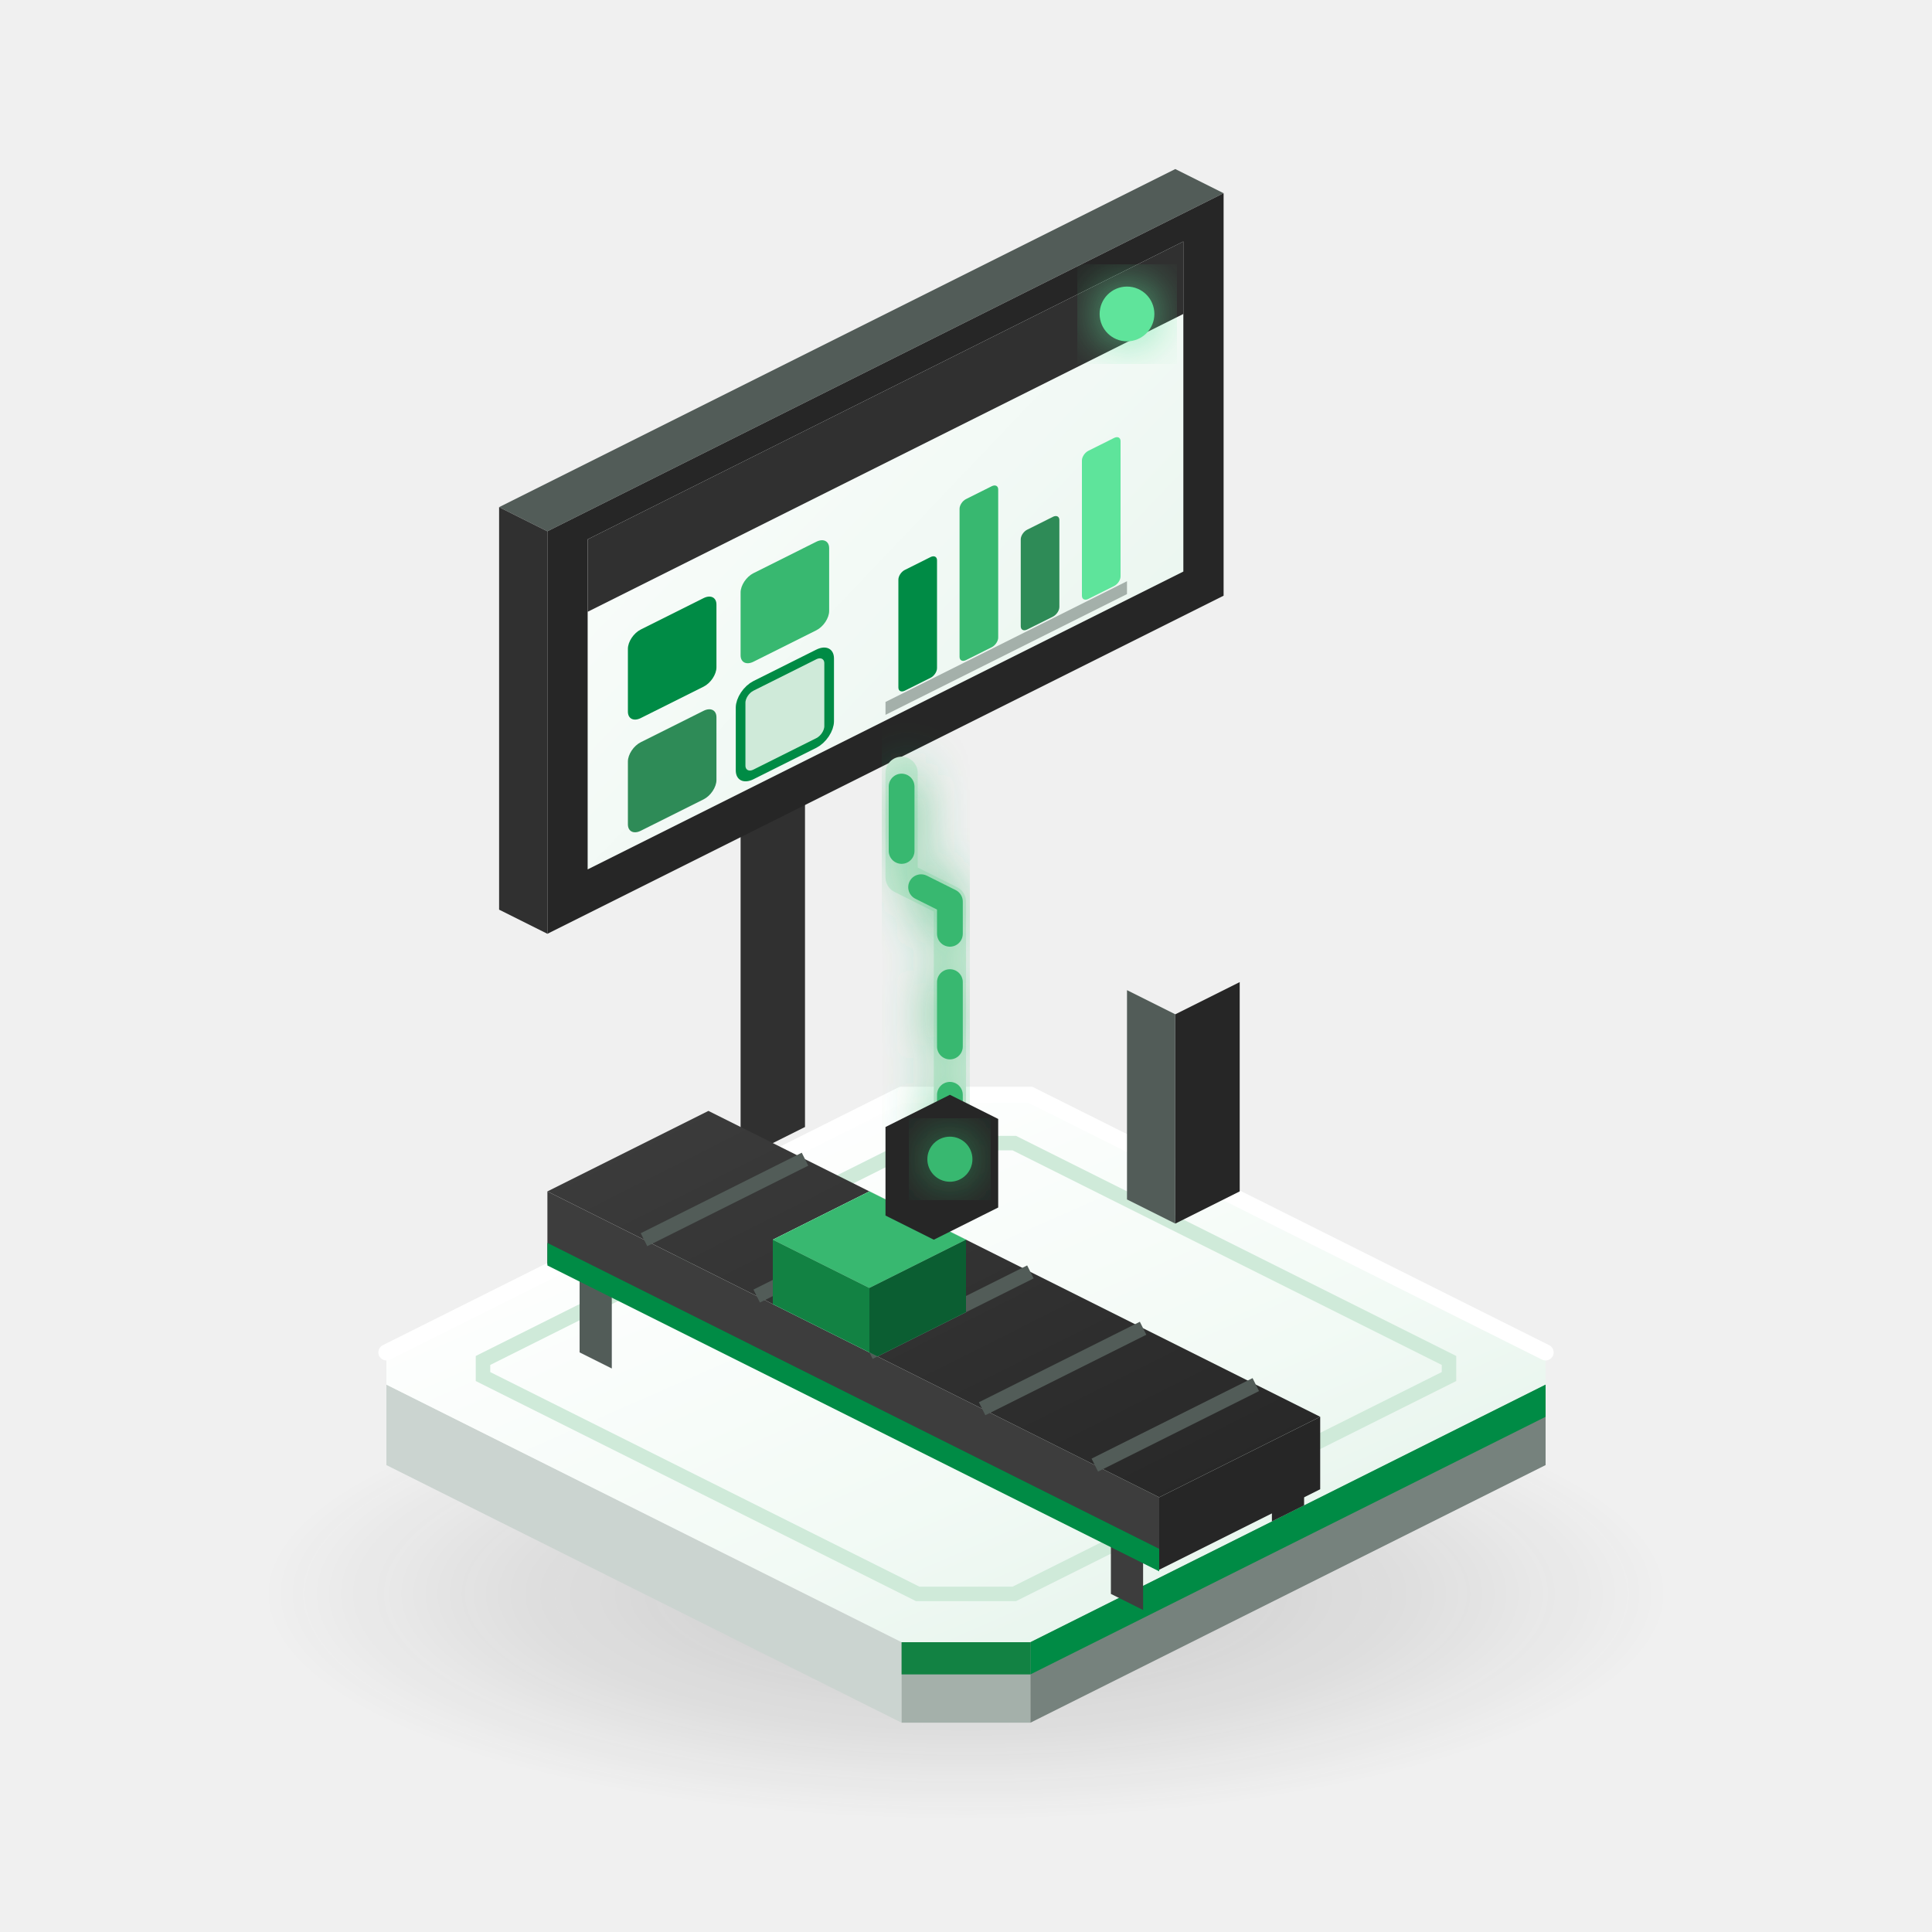
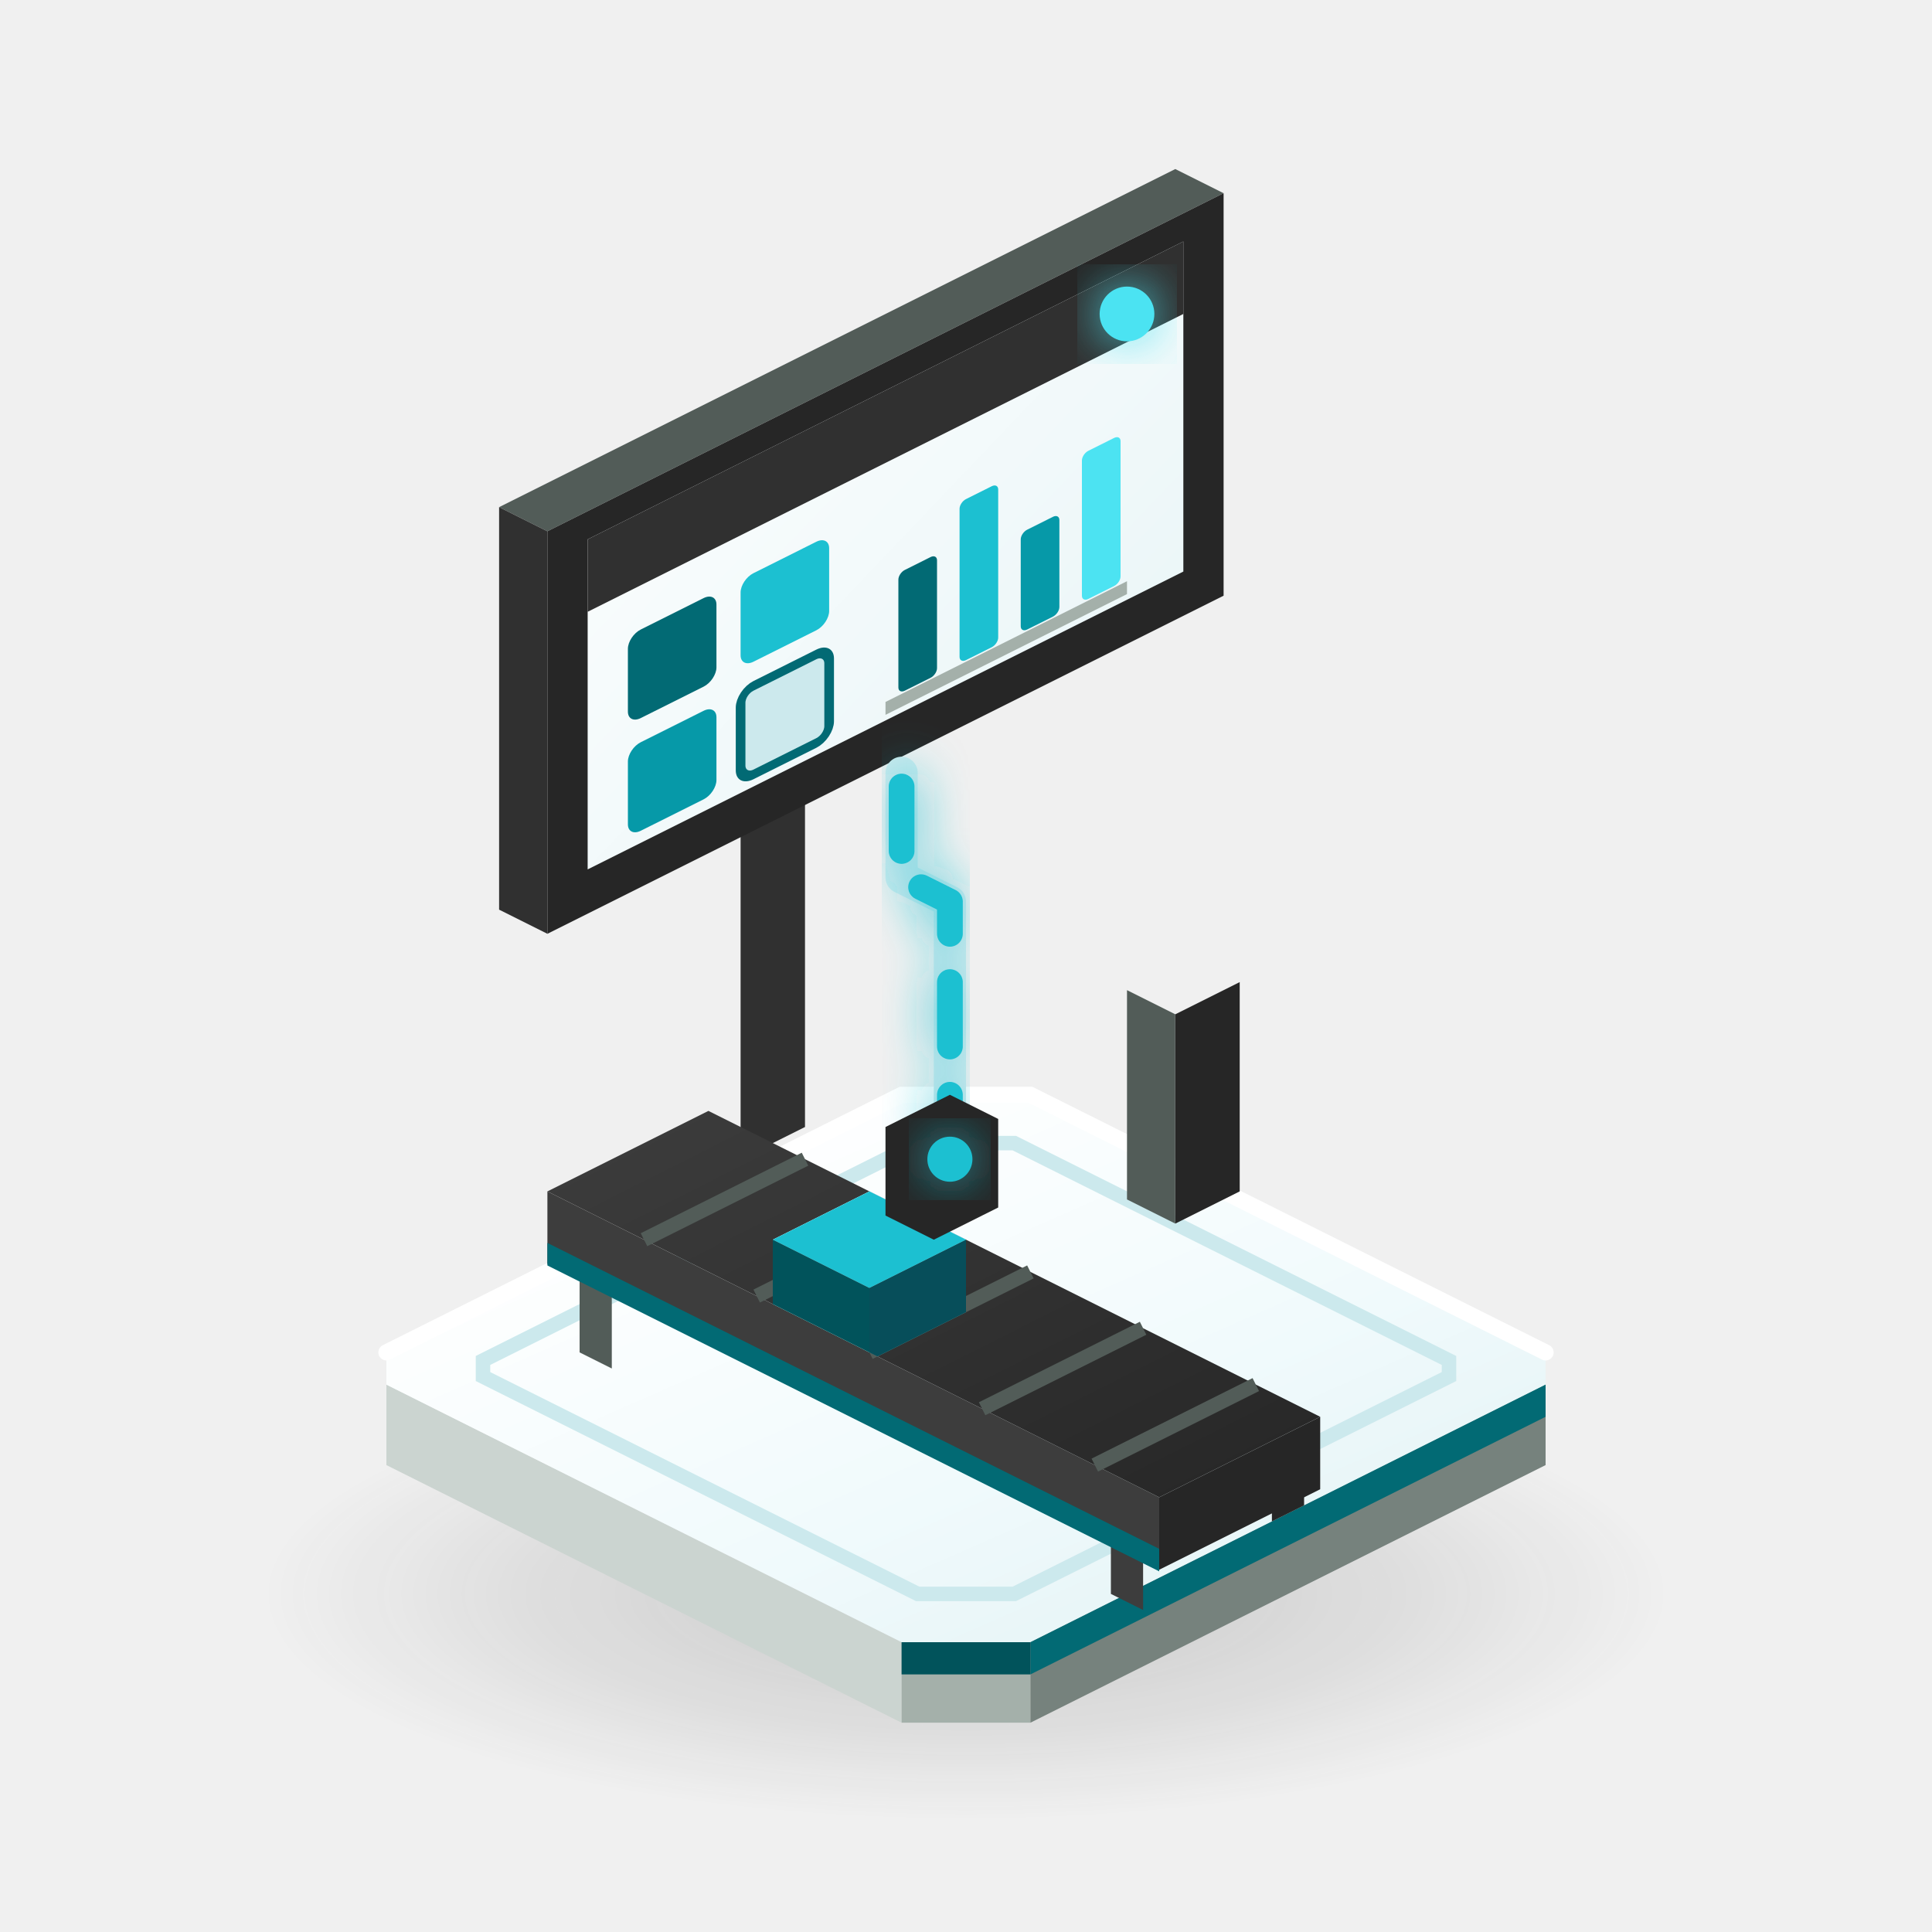
<svg xmlns="http://www.w3.org/2000/svg" viewBox="0 0 120 120" width="120" height="120" fill="none">
  <defs>
    <radialGradient id="mes-shadow" cx="50%" cy="50%" r="50%">
      <stop offset="0%" stop-color="#262626" stop-opacity="0.20" />
      <stop offset="65%" stop-color="#262626" stop-opacity="0.08" />
      <stop offset="100%" stop-color="#262626" stop-opacity="0" />
    </radialGradient>
    <linearGradient id="mes-deck" x1="20%" y1="15%" x2="85%" y2="85%">
      <stop offset="0%" stop-color="#FFFFFF" />
-       <stop offset="65%" stop-color="#F2FAF5" />
-       <stop offset="100%" stop-color="#E6F4EC" />
+       <stop offset="65%" stop-color="#F0FAFC" />
+       <stop offset="100%" stop-color="#E6F4F6" />
    </linearGradient>
    <linearGradient id="mes-screen-bg" x1="0%" y1="0%" x2="100%" y2="100%">
      <stop offset="0%" stop-color="#FFFFFF" />
-       <stop offset="100%" stop-color="#E6F4EC" />
+       <stop offset="100%" stop-color="#E6F4F6" />
    </linearGradient>
    <linearGradient id="mes-brand-grad" x1="0%" y1="0%" x2="100%" y2="100%">
-       <stop offset="0%" stop-color="#38B870" />
-       <stop offset="100%" stop-color="#008B45" />
+       <stop offset="0%" stop-color="#1CC0D1" />
+       <stop offset="100%" stop-color="#026A74" />
    </linearGradient>
    <linearGradient id="mes-belt" x1="0%" y1="0%" x2="100%" y2="100%">
      <stop offset="0%" stop-color="#3D3D3D" />
      <stop offset="100%" stop-color="#262626" />
    </linearGradient>
    <filter id="mes-glow" x="-40%" y="-40%" width="180%" height="180%">
      <feGaussianBlur stdDeviation="1.6" result="blur" />
      <feMerge>
        <feMergeNode in="blur" />
        <feMergeNode in="SourceGraphic" />
      </feMerge>
    </filter>
    <clipPath id="mes-belt-clip">
      <polygon points="34,74 44,69 82,88 72,93" />
    </clipPath>
    <style>
      .mes-part-1 { animation: mes-move 3.6s linear infinite; }
      .mes-part-2 { animation: mes-move 3.6s linear -1.2s infinite; }
      .mes-part-3 { animation: mes-move 3.6s linear -2.4s infinite; }
      .mes-uplink { stroke-dasharray: 4 3; animation: mes-stream 1.4s linear infinite; }
      .mes-led { animation: mes-pulse 2s ease-in-out infinite; }
      .mes-bar-1 { animation: mes-bar 2.8s ease-in-out infinite; }
      .mes-bar-2 { animation: mes-bar 2.8s ease-in-out -0.7s infinite; }
      .mes-bar-3 { animation: mes-bar 2.8s ease-in-out -1.4s infinite; }
      .mes-bar-4 { animation: mes-bar 2.8s ease-in-out -2.1s infinite; }
      @keyframes mes-move {
        0% { transform: translate(-14px, -7px); opacity: 0; }
        16% { opacity: 1; }
        82% { opacity: 1; }
        100% { transform: translate(22px, 11px); opacity: 0; }
      }
      @keyframes mes-stream {
        from { stroke-dashoffset: 14; }
        to { stroke-dashoffset: 0; }
      }
      @keyframes mes-pulse {
        0%, 100% { opacity: 1; transform: scale(1); }
        50% { opacity: 0.45; transform: scale(1.35); }
      }
      @keyframes mes-bar {
        0%, 100% { transform: scaleY(0.72); }
        50% { transform: scaleY(1.08); }
      }
      @media (prefers-reduced-motion: reduce) {
        *, *::before, *::after { animation: none !important; }
      }
    </style>
  </defs>
  <ellipse cx="60" cy="99" rx="44" ry="14" fill="url(#mes-shadow)" />
  <g id="mes-plinth">
    <polygon points="24,86 56,102 56,107 24,91" fill="#CBD4D0" />
    <polygon points="56,102 64,102 64,107 56,107" fill="#A4B0AA" />
    <polygon points="64,102 96,86 96,91 64,107" fill="#76827D" />
    <polygon points="56,68 64,68 96,84 96,86 64,102 56,102 24,86 24,84" fill="url(#mes-deck)" />
    <polyline points="24,84 56,68 64,68 96,84" stroke="#FFFFFF" stroke-width="1" stroke-linecap="round" />
-     <polygon points="57,71 63,71 90,84.5 90,85.5 63,99 57,99 30,85.5 30,84.5" fill="none" stroke="#CFEAD9" stroke-width="0.9" />
-     <polygon points="64,102 96,86 96,88 64,104" fill="#008B45" />
-     <polygon points="56,102 64,102 64,104 56,104" fill="#128243" />
+     <polygon points="57,71 63,71 90,84.5 90,85.5 63,99 57,99 30,85.5 30,84.5" fill="none" stroke="#CCE9ED" stroke-width="0.9" />
+     <polygon points="64,102 96,86 96,88 64,104" fill="#026A74" />
+     <polygon points="56,102 64,102 64,104 56,104" fill="#01535B" />
  </g>
  <polygon points="73,63 77,61 77,74 73,76" fill="#262626" />
  <polygon points="70,61.5 73,63 73,76 70,74.5" fill="#525C58" />
  <polygon points="46,48 50,46 50,70 46,72" fill="#303030" />
  <g id="mes-terminal">
    <polygon points="31,31.5 73,10.5 76,12 34,33" fill="#525C58" />
    <polygon points="31,31.5 34,33 34,58 31,56.5" fill="#303030" />
    <polygon points="34,33 76,12 76,37 34,58" fill="#262626" />
    <polygon points="36.5,33.5 73.5,15 73.5,35.5 36.5,54" fill="url(#mes-screen-bg)" />
    <polygon points="36.5,33.5 73.5,15 73.5,19.5 36.5,38" fill="#303030" />
    <g transform="translate(70, 19.5)">
-       <circle class="mes-led" cx="0" cy="0" r="1.7" fill="#5EE49B" filter="url(#mes-glow)" />
+       <circle class="mes-led" cx="0" cy="0" r="1.7" fill="#4CE3F2" filter="url(#mes-glow)" />
    </g>
    <g transform="matrix(1, -0.5, 0, 1, 39, 39.5)">
-       <rect x="0" y="0" width="5.5" height="5.5" rx="0.8" fill="#008B45" />
-       <rect x="7" y="0" width="5.5" height="5.5" rx="0.8" fill="#38B870" />
-       <rect x="0" y="7" width="5.5" height="5.5" rx="0.8" fill="#2E8B57" />
-       <rect x="7" y="7" width="5.5" height="5.5" rx="0.8" fill="#CFEAD9" stroke="#008B45" stroke-width="0.6" />
+       <rect x="0" y="0" width="5.5" height="5.5" rx="0.8" fill="#026A74" />
+       <rect x="7" y="0" width="5.5" height="5.5" rx="0.8" fill="#1CC0D1" />
+       <rect x="0" y="7" width="5.5" height="5.5" rx="0.8" fill="#0699A8" />
+       <rect x="7" y="7" width="5.5" height="5.5" rx="0.8" fill="#CCE9ED" stroke="#026A74" stroke-width="0.6" />
      <line x1="16" y1="12.5" x2="31" y2="12.5" stroke="#A4B0AA" stroke-width="0.8" />
      <g transform="translate(18, 12)">
-         <rect class="mes-bar-1" x="-1.2" y="-7.5" width="2.4" height="7.5" rx="0.4" fill="#008B45" />
+         <rect class="mes-bar-1" x="-1.2" y="-7.5" width="2.4" height="7.5" rx="0.4" fill="#026A74" />
      </g>
      <g transform="translate(21.8, 12)">
-         <rect class="mes-bar-2" x="-1.2" y="-10" width="2.4" height="10" rx="0.4" fill="#38B870" />
+         <rect class="mes-bar-2" x="-1.2" y="-10" width="2.4" height="10" rx="0.4" fill="#1CC0D1" />
      </g>
      <g transform="translate(25.6, 12)">
-         <rect class="mes-bar-3" x="-1.2" y="-6.2" width="2.4" height="6.2" rx="0.4" fill="#2E8B57" />
+         <rect class="mes-bar-3" x="-1.2" y="-6.2" width="2.4" height="6.2" rx="0.4" fill="#0699A8" />
      </g>
      <g transform="translate(29.4, 12)">
-         <rect class="mes-bar-4" x="-1.2" y="-9.2" width="2.4" height="9.2" rx="0.4" fill="#5EE49B" />
+         <rect class="mes-bar-4" x="-1.2" y="-9.2" width="2.4" height="9.2" rx="0.4" fill="#4CE3F2" />
      </g>
    </g>
  </g>
-   <path d="M 59,72 L 59,56 L 56,54.5 L 56,48" stroke="#CFEAD9" stroke-width="2" stroke-linecap="round" stroke-linejoin="round" />
-   <path class="mes-uplink" d="M 59,72 L 59,56 L 56,54.5 L 56,48" stroke="#38B870" stroke-width="1.6" stroke-linecap="round" stroke-linejoin="round" filter="url(#mes-glow)" />
+   <path d="M 59,72 L 59,56 L 56,54.5 L 56,48" stroke="#CCE9ED" stroke-width="2" stroke-linecap="round" stroke-linejoin="round" />
+   <path class="mes-uplink" d="M 59,72 L 59,56 L 56,54.5 L 56,48" stroke="#1CC0D1" stroke-width="1.6" stroke-linecap="round" stroke-linejoin="round" filter="url(#mes-glow)" />
  <g id="mes-conveyor">
    <polygon points="36,79 38,80 38,85 36,84" fill="#525C58" />
    <polygon points="69,95.5 71,96.5 71,100 69,99" fill="#3D3D3D" />
    <polygon points="79,90.5 81,89.5 81,93.5 79,94.5" fill="#262626" />
    <polygon points="34,74 72,93 72,97.5 34,78.5" fill="#3D3D3D" />
    <polygon points="72,93 82,88 82,92.5 72,97.5" fill="#262626" />
    <polygon points="34,74 44,69 82,88 72,93" fill="url(#mes-belt)" />
-     <polygon points="34,77.2 72,96.2 72,97.6 34,78.6" fill="#008B45" />
+     <polygon points="34,77.2 72,96.2 72,97.6 34,78.6" fill="#026A74" />
    <g stroke="#525C58" stroke-width="0.9">
      <line x1="40" y1="77" x2="50" y2="72" />
      <line x1="47" y1="80.5" x2="57" y2="75.5" />
      <line x1="54" y1="84" x2="64" y2="79" />
      <line x1="61" y1="87.5" x2="71" y2="82.5" />
      <line x1="68" y1="91" x2="78" y2="86" />
    </g>
    <g clip-path="url(#mes-belt-clip)">
      <g transform="translate(54, 79)">
        <g class="mes-part-1">
-           <polygon points="0,-5 6,-2 0,1 -6,-2" fill="#5EE49B" />
-           <polygon points="-6,-2 0,1 0,5.5 -6,2.5" fill="#008B45" />
-           <polygon points="0,1 6,-2 6,2.5 0,5.5" fill="#128243" />
+           <polygon points="0,-5 6,-2 0,1 -6,-2" fill="#4CE3F2" />
+           <polygon points="-6,-2 0,1 0,5.5 -6,2.5" fill="#026A74" />
+           <polygon points="0,1 6,-2 6,2.5 0,5.5" fill="#01535B" />
        </g>
        <g class="mes-part-2">
          <polygon points="0,-5 6,-2 0,1 -6,-2" fill="#FFFFFF" />
          <polygon points="-6,-2 0,1 0,5.5 -6,2.5" fill="#CBD4D0" />
          <polygon points="0,1 6,-2 6,2.5 0,5.5" fill="#76827D" />
        </g>
        <g class="mes-part-3">
-           <polygon points="0,-5 6,-2 0,1 -6,-2" fill="#38B870" />
-           <polygon points="-6,-2 0,1 0,5.5 -6,2.5" fill="#128243" />
-           <polygon points="0,1 6,-2 6,2.5 0,5.5" fill="#0B5E32" />
+           <polygon points="0,-5 6,-2 0,1 -6,-2" fill="#1CC0D1" />
+           <polygon points="-6,-2 0,1 0,5.5 -6,2.5" fill="#01535B" />
+           <polygon points="0,1 6,-2 6,2.5 0,5.5" fill="#074E5A" />
        </g>
      </g>
    </g>
    <polygon points="55,70 59,68 62,69.5 62,75 58,77 55,75.5" fill="#262626" />
-     <circle cx="59" cy="72" r="1.4" fill="#38B870" filter="url(#mes-glow)" />
+     <circle cx="59" cy="72" r="1.4" fill="#1CC0D1" filter="url(#mes-glow)" />
  </g>
</svg>
